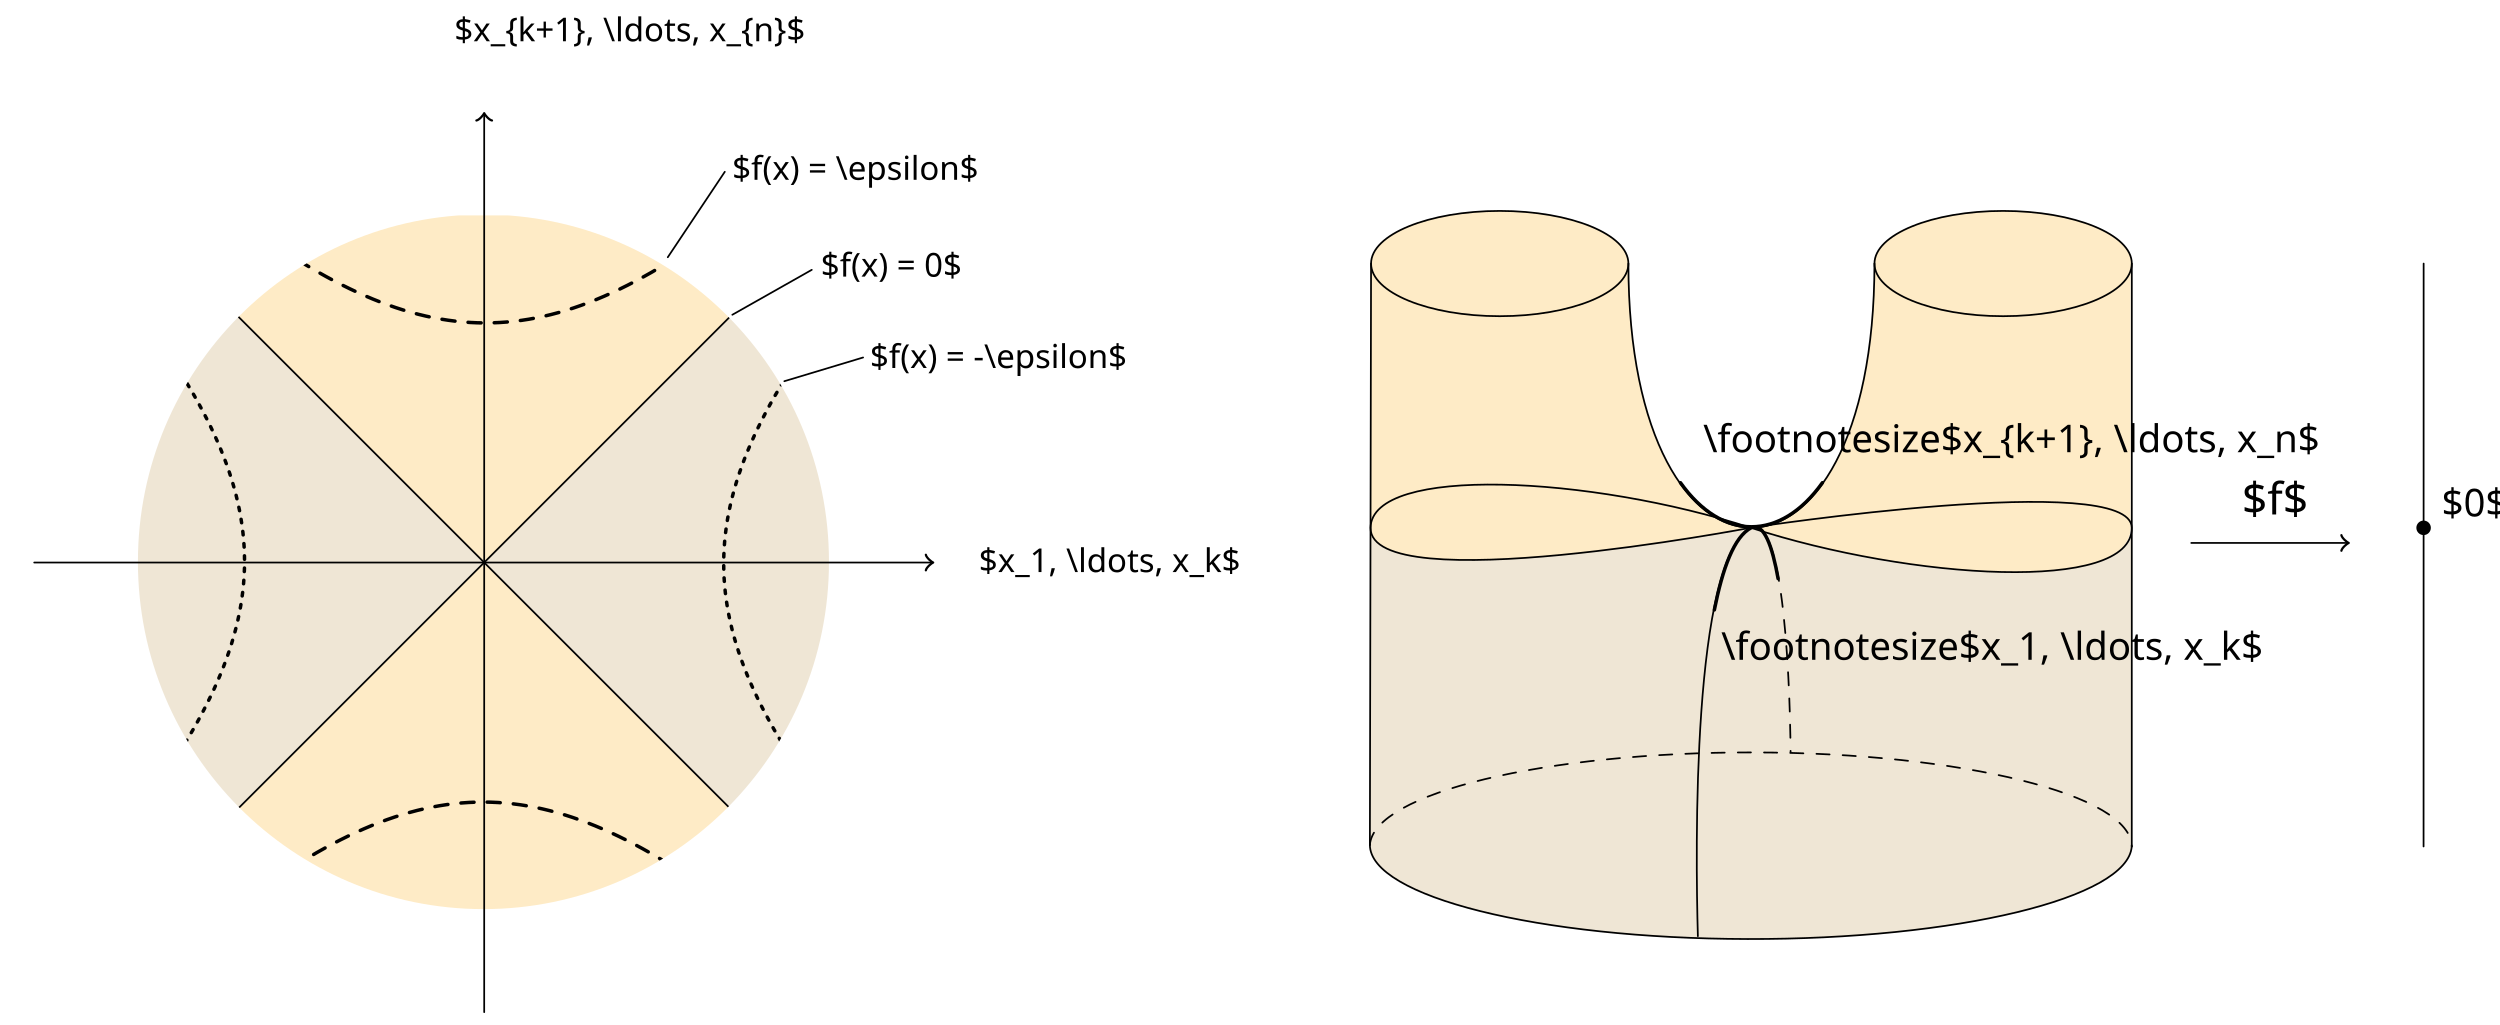
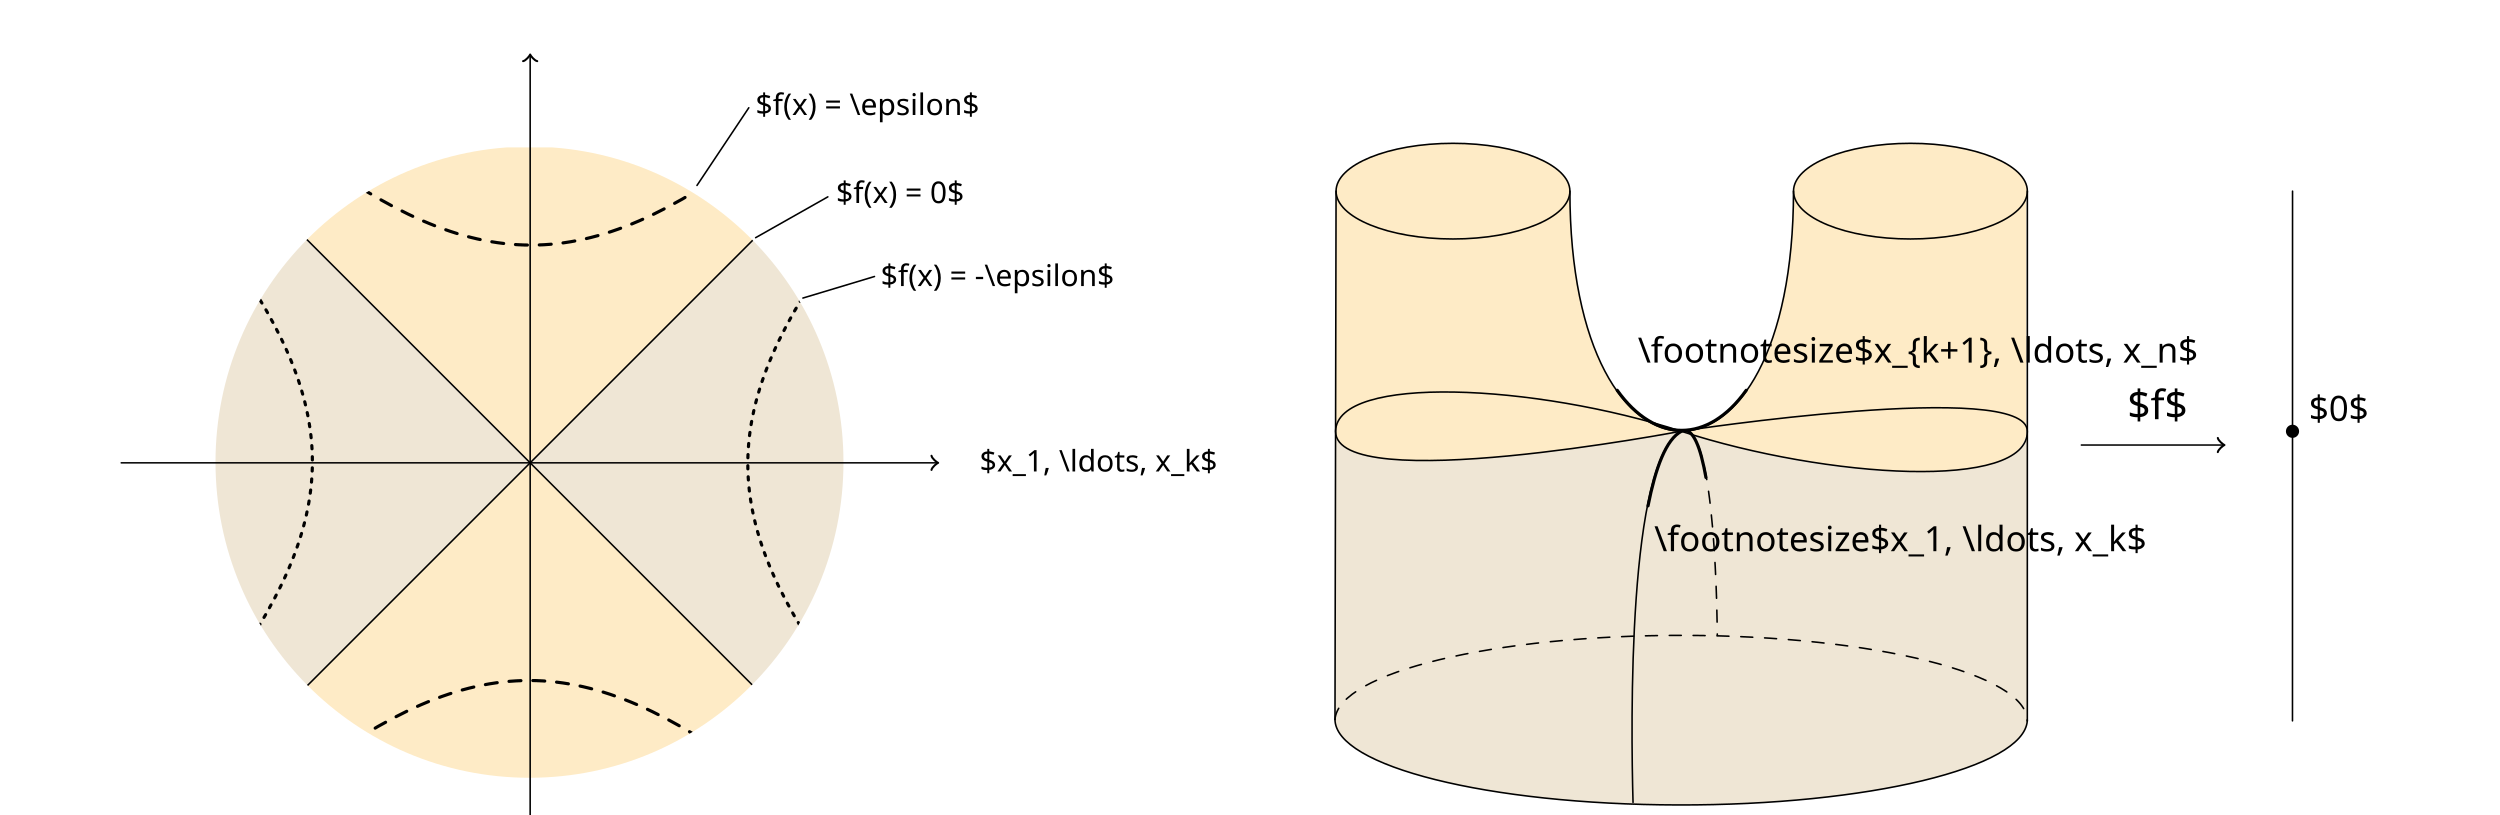
- <svg xmlns="http://www.w3.org/2000/svg" width="200.846mm" height="82.313mm" viewBox="0 0 200.846 82.313" version="1.1" id="svg8">
+ <svg xmlns="http://www.w3.org/2000/svg" width="221.025mm" height="72.054mm" viewBox="0 0 221.025 72.054" version="1.1" id="svg8">
  <defs id="defs2">
    <marker markerWidth="0.911" markerHeight="1.69" style="overflow:visible;stroke:#000000" refX="0" refY="0" orient="auto-start-reverse" id="marker-arrow-0.5308">
      <g id="g820" transform="scale(2.153529)">
        <path id="path818" style="fill:none;stroke:#000000;stroke-width:0.6;stroke-linecap:round;stroke-linejoin:round;stroke-miterlimit:10;stroke-dasharray:none;stroke-opacity:1" d="M -1.554,2.072 C -1.425,1.295 0,0.13 0.389,0 0,-0.13 -1.425,-1.295 -1.554,-2.072" />
      </g>
    </marker>
    <marker markerWidth="0.911" markerHeight="1.69" style="overflow:visible;stroke:#000000" refX="0" refY="0" orient="auto-start-reverse" id="marker-arrow-0.5308-6">
      <g id="g890" transform="scale(2.153529)">
        <path id="path888" style="fill:none;stroke:#000000;stroke-width:0.6;stroke-linecap:round;stroke-linejoin:round;stroke-miterlimit:10;stroke-dasharray:none;stroke-opacity:1" d="M -1.554,2.072 C -1.425,1.295 0,0.13 0.389,0 0,-0.13 -1.425,-1.295 -1.554,-2.072" />
      </g>
    </marker>
    <marker markerWidth="0.911" markerHeight="1.69" style="overflow:visible;stroke:#000000" refX="0" refY="0" orient="auto-start-reverse" id="marker-arrow-0.5308-62">
      <g id="g1322" transform="scale(2.153529)">
        <path id="path1320" style="fill:none;stroke:#000000;stroke-width:0.6;stroke-linecap:round;stroke-linejoin:round;stroke-miterlimit:10;stroke-dasharray:none;stroke-opacity:1" d="M -1.554,2.072 C -1.425,1.295 0,0.13 0.389,0 0,-0.13 -1.425,-1.295 -1.554,-2.072" />
      </g>
    </marker>
-     <marker markerWidth="0.911" markerHeight="1.690" style="overflow: visible; stroke: black" refX="0" refY="0" orient="auto-start-reverse" id="marker-arrow-0.5308-628">
+     <marker markerWidth="0.911" markerHeight="1.69" style="overflow:visible;stroke:#000000" refX="0" refY="0" orient="auto-start-reverse" id="marker-arrow-0.5308-628">
      <g id="g1326" transform="scale(2.153529)">
-         <path id="path1324" style="fill:none;stroke:black;stroke-width:0.6;stroke-linecap:round;stroke-linejoin:round;stroke-miterlimit:10;stroke-dasharray:none;stroke-opacity:1" d="M -1.554,2.072 C -1.425,1.295 0,0.13 0.389,0 0,-0.13 -1.425,-1.295 -1.554,-2.072" />
+         <path id="path1324" style="fill:none;stroke:#000000;stroke-width:0.6;stroke-linecap:round;stroke-linejoin:round;stroke-miterlimit:10;stroke-dasharray:none;stroke-opacity:1" d="M -1.554,2.072 C -1.425,1.295 0,0.13 0.389,0 0,-0.13 -1.425,-1.295 -1.554,-2.072" />
      </g>
    </marker>
    <clipPath clipPathUnits="userSpaceOnUse" id="clipPath1018">
      <ellipse style="color:#000000;overflow:visible;opacity:1;vector-effect:none;fill:none;fill-opacity:1;stroke:#000000;stroke-width:0.14;stroke-linecap:butt;stroke-linejoin:miter;stroke-miterlimit:4;stroke-dasharray:none;stroke-dashoffset:0;stroke-opacity:1;marker-start:none;marker-end:none" id="ellipse1020" cx="51.493" cy="239.267" rx="27.759" ry="27.901" />
    </clipPath>
  </defs>
-   <g id="layer1" transform="translate(-12.65357,-194.1312)">
-     <g id="g951" clip-path="url(#clipPath1018)">
+   <g id="layer1" transform="translate(-4.681166,-205.5893)">
+     <g id="g951" clip-path="url(#clipPath1018)" transform="translate(0,7.184169)">
      <g transform="translate(-62.26279,-0.0019713)" id="g967">
        <g id="g953" style="fill:#efe6d5;fill-opacity:1">
          <path id="path886" d="m 141.702,211.437 -27.888,27.888 27.888,27.888 z" style="color:#000000;overflow:visible;opacity:1;vector-effect:none;fill:#efe6d5;fill-opacity:1;stroke:none;stroke-width:0.14;stroke-linecap:round;stroke-linejoin:miter;stroke-miterlimit:4;stroke-dasharray:none;stroke-dashoffset:0;stroke-opacity:1;marker-start:none;marker-end:none" />
          <path style="color:#000000;overflow:visible;opacity:1;vector-effect:none;fill:#efe6d5;fill-opacity:1;stroke:none;stroke-width:0.14;stroke-linecap:round;stroke-linejoin:miter;stroke-miterlimit:4;stroke-dasharray:none;stroke-dashoffset:0;stroke-opacity:1;marker-start:none;marker-end:none" d="M 85.926,267.213 113.814,239.325 85.926,211.437 Z" id="path945" />
        </g>
        <g id="g957" style="fill:#feebc6;fill-opacity:1" transform="translate(-5.961446,-1.586779)">
          <path style="color:#000000;overflow:visible;opacity:1;vector-effect:none;fill:#feebc6;fill-opacity:1;stroke:none;stroke-width:0.14;stroke-linecap:round;stroke-linejoin:miter;stroke-miterlimit:4;stroke-dasharray:none;stroke-dashoffset:0;stroke-opacity:1;marker-start:none;marker-end:none" d="M 147.665,268.802 119.777,240.914 91.889,268.802 Z" id="path947" />
          <path id="path949" d="m 91.889,213.026 27.888,27.888 27.888,-27.888 z" style="color:#000000;overflow:visible;opacity:1;vector-effect:none;fill:#feebc6;fill-opacity:1;stroke:none;stroke-width:0.14;stroke-linecap:round;stroke-linejoin:miter;stroke-miterlimit:4;stroke-dasharray:none;stroke-dashoffset:0;stroke-opacity:1;marker-start:none;marker-end:none" />
        </g>
        <path style="color:#000000;overflow:visible;opacity:1;vector-effect:none;fill:none;fill-opacity:1;stroke:#000000;stroke-width:0.14;stroke-linecap:round;stroke-linejoin:miter;stroke-miterlimit:4;stroke-dasharray:none;stroke-dashoffset:0;stroke-opacity:1;marker-start:none;marker-end:none" d="m 85.926,267.213 55.776,-55.776" id="path872" />
        <path id="path884" d="m 85.926,211.437 55.776,55.776" style="color:#000000;overflow:visible;opacity:1;vector-effect:none;fill:none;fill-opacity:1;stroke:#000000;stroke-width:0.14;stroke-linecap:round;stroke-linejoin:miter;stroke-miterlimit:4;stroke-dasharray:none;stroke-dashoffset:0;stroke-opacity:1;marker-start:none;marker-end:none" />
      </g>
-       <g style="fill:none;fill-opacity:1;marker-end:none;marker-start:none;stroke:black;stroke-dasharray:1.053, 1.053;stroke-opacity:1;stroke-width:0.281" transform="translate(-34.59044)" id="g1189">
-         <g style="fill:none;fill-opacity:1;stroke:black;stroke-width:0.409;stroke-dasharray:1.535, 1.535;stroke-opacity:1;marker-start:none;marker-end:none" transform="matrix(-0.4850672,0.4850672,-0.4850672,-0.4850672,292.7515,288.2308)" id="g1145">
-           <path id="path1143" d="m 170.485,213.814 c 4.014,27.696 14.005,37.84 41.725,41.745" style="color:#000000;overflow:visible;opacity:1;vector-effect:none;fill:none;fill-opacity:1;stroke:black;stroke-width:0.409;stroke-linecap:round;stroke-linejoin:miter;stroke-miterlimit:4;stroke-dasharray:1.535, 1.535;stroke-dashoffset:0;stroke-opacity:1;marker-start:none;marker-end:none" />
+       <g style="fill:none;fill-opacity:1;stroke:#000000;stroke-width:0.281;stroke-dasharray:1.053, 1.053;stroke-opacity:1;marker-start:none;marker-end:none" transform="translate(-34.59044)" id="g1189">
+         <g style="fill:none;fill-opacity:1;stroke:#000000;stroke-width:0.409;stroke-dasharray:1.535, 1.535;stroke-opacity:1;marker-start:none;marker-end:none" transform="matrix(-0.4850672,0.4850672,-0.4850672,-0.4850672,292.7515,288.2308)" id="g1145">
+           <path id="path1143" d="m 170.485,213.814 c 4.014,27.696 14.005,37.84 41.725,41.745" style="color:#000000;overflow:visible;opacity:1;vector-effect:none;fill:none;fill-opacity:1;stroke:#000000;stroke-width:0.409;stroke-linecap:round;stroke-linejoin:miter;stroke-miterlimit:4;stroke-dasharray:1.535, 1.535;stroke-dashoffset:0;stroke-opacity:1;marker-start:none;marker-end:none" />
        </g>
-         <g style="fill:none;fill-opacity:1;stroke:black;stroke-width:0.409;stroke-dasharray:1.535, 1.535;stroke-opacity:1;marker-start:none;marker-end:none" transform="matrix(0.4850672,-0.4850672,0.4850672,0.4850672,-120.4754,190.4124)" id="g1157">
-           <path id="path1155" d="m 170.485,213.814 c 4.014,27.696 14.005,37.84 41.725,41.745" style="color:#000000;overflow:visible;opacity:1;vector-effect:none;fill:none;fill-opacity:1;stroke:black;stroke-width:0.409;stroke-linecap:round;stroke-linejoin:miter;stroke-miterlimit:4;stroke-dasharray:1.535, 1.535;stroke-dashoffset:0;stroke-opacity:1;marker-start:none;marker-end:none" />
+         <g style="fill:none;fill-opacity:1;stroke:#000000;stroke-width:0.409;stroke-dasharray:1.535, 1.535;stroke-opacity:1;marker-start:none;marker-end:none" transform="matrix(0.4850672,-0.4850672,0.4850672,0.4850672,-120.4754,190.4124)" id="g1157">
+           <path id="path1155" d="m 170.485,213.814 c 4.014,27.696 14.005,37.84 41.725,41.745" style="color:#000000;overflow:visible;opacity:1;vector-effect:none;fill:none;fill-opacity:1;stroke:#000000;stroke-width:0.409;stroke-linecap:round;stroke-linejoin:miter;stroke-miterlimit:4;stroke-dasharray:1.535, 1.535;stroke-dashoffset:0;stroke-opacity:1;marker-start:none;marker-end:none" />
        </g>
      </g>
-       <g transform="translate(-34.59044)" style="fill:none;fill-opacity:1;stroke:black;stroke-width:0.281;stroke-dasharray:0.281,0.702;stroke-opacity:1;marker-start:none;marker-end:none" id="g1195">
-         <g id="g1139" transform="matrix(0.4850672,0.4850672,-0.4850672,0.4850672,135.0472,32.70819)" style="fill:none;fill-opacity:1;stroke:black;stroke-width:0.409;stroke-dasharray:0.409,1.024;stroke-opacity:1;marker-start:none;marker-end:none">
-           <path style="color:#000000;overflow:visible;opacity:1;vector-effect:none;fill:none;fill-opacity:1;stroke:black;stroke-width:0.409;stroke-linecap:round;stroke-linejoin:miter;stroke-miterlimit:4;stroke-dasharray:0.409,1.024;stroke-dashoffset:0;stroke-opacity:1;marker-start:none;marker-end:none" d="m 170.485,213.814 c 4.014,27.696 14.005,37.84 41.725,41.745" id="path1137" />
+       <g transform="translate(-34.59044)" style="fill:none;fill-opacity:1;stroke:#000000;stroke-width:0.281;stroke-dasharray:0.281, 0.702;stroke-opacity:1;marker-start:none;marker-end:none" id="g1195">
+         <g id="g1139" transform="matrix(0.4850672,0.4850672,-0.4850672,0.4850672,135.0472,32.70819)" style="fill:none;fill-opacity:1;stroke:#000000;stroke-width:0.409;stroke-dasharray:0.409, 1.024;stroke-opacity:1;marker-start:none;marker-end:none">
+           <path style="color:#000000;overflow:visible;opacity:1;vector-effect:none;fill:none;fill-opacity:1;stroke:#000000;stroke-width:0.409;stroke-linecap:round;stroke-linejoin:miter;stroke-miterlimit:4;stroke-dasharray:0.409, 1.024;stroke-dashoffset:0;stroke-opacity:1;marker-start:none;marker-end:none" d="m 170.485,213.814 c 4.014,27.696 14.005,37.84 41.725,41.745" id="path1137" />
        </g>
-         <g id="g1151" transform="matrix(-0.4850672,-0.4850672,0.4850672,-0.4850672,37.22885,445.9351)" style="fill:none;fill-opacity:1;stroke:black;stroke-width:0.409;stroke-dasharray:0.409,1.024;stroke-opacity:1;marker-start:none;marker-end:none">
-           <path style="color:#000000;overflow:visible;opacity:1;vector-effect:none;fill:none;fill-opacity:1;stroke:black;stroke-width:0.409;stroke-linecap:round;stroke-linejoin:miter;stroke-miterlimit:4;stroke-dasharray:0.409,1.024;stroke-dashoffset:0;stroke-opacity:1;marker-start:none;marker-end:none" d="m 170.485,213.814 c 4.014,27.696 14.005,37.84 41.725,41.745" id="path1149" />
+         <g id="g1151" transform="matrix(-0.4850672,-0.4850672,0.4850672,-0.4850672,37.22885,445.9351)" style="fill:none;fill-opacity:1;stroke:#000000;stroke-width:0.409;stroke-dasharray:0.409, 1.024;stroke-opacity:1;marker-start:none;marker-end:none">
+           <path style="color:#000000;overflow:visible;opacity:1;vector-effect:none;fill:none;fill-opacity:1;stroke:#000000;stroke-width:0.409;stroke-linecap:round;stroke-linejoin:miter;stroke-miterlimit:4;stroke-dasharray:0.409, 1.024;stroke-dashoffset:0;stroke-opacity:1;marker-start:none;marker-end:none" d="m 170.485,213.814 c 4.014,27.696 14.005,37.84 41.725,41.745" id="path1149" />
        </g>
      </g>
    </g>
-     <path style="color:#000000;overflow:visible;opacity:1;vector-effect:none;fill:#efe6d5;fill-opacity:1;stroke:none;stroke-width:0.14;stroke-linecap:round;stroke-linejoin:miter;stroke-miterlimit:4;stroke-dasharray:none;stroke-dashoffset:0;stroke-opacity:1;marker-start:none;marker-end:none" d="m 183.87,237.005 c 0,3.465 -13.993,4.922 -30.577,-0.464 l -2.3e-4,-2e-5 h -0.23 c -1.099,0.208 -28.486,5.337 -30.303,0.513 l -0.051,24.932 c 5.9e-4,4.156 13.541,7.535 30.339,7.572 16.798,0.036 30.575,-3.284 30.869,-7.453 z" id="path1209" />
-     <path style="color:#000000;overflow:visible;opacity:1;vector-effect:none;fill:none;fill-opacity:1;stroke:#000000;stroke-width:0.14;stroke-linecap:round;stroke-linejoin:miter;stroke-miterlimit:4;stroke-dasharray:none;stroke-dashoffset:0;stroke-opacity:1;marker-start:none;marker-end:url(#marker-arrow-0.5308)" d="m 51.553,275.444 v -72.102" id="path816" />
-     <path id="path842" d="M 15.403,239.325 H 87.504" style="color:#000000;overflow:visible;opacity:1;vector-effect:none;fill:none;fill-opacity:1;stroke:#000000;stroke-width:0.14;stroke-linecap:round;stroke-linejoin:miter;stroke-miterlimit:4;stroke-dasharray:none;stroke-dashoffset:0;stroke-opacity:1;marker-start:none;marker-end:url(#marker-arrow-0.5308)" />
+     <path style="color:#000000;overflow:visible;opacity:1;vector-effect:none;fill:#efe6d5;fill-opacity:1;stroke:none;stroke-width:0.14;stroke-linecap:round;stroke-linejoin:miter;stroke-miterlimit:4;stroke-dasharray:none;stroke-dashoffset:0;stroke-opacity:1;marker-start:none;marker-end:none" d="m 183.87,244.19 c 0,3.465 -13.993,4.922 -30.577,-0.464 l -2.3e-4,-2e-5 h -0.23 c -1.099,0.208 -28.486,5.337 -30.303,0.513 l -0.051,24.932 c 5.9e-4,4.156 13.541,7.535 30.339,7.572 16.798,0.036 30.575,-3.284 30.869,-7.453 z" id="path1209" />
+     <path style="color:#000000;overflow:visible;opacity:1;vector-effect:none;fill:none;fill-opacity:1;stroke:#000000;stroke-width:0.14;stroke-linecap:round;stroke-linejoin:miter;stroke-miterlimit:4;stroke-dasharray:none;stroke-dashoffset:0;stroke-opacity:1;marker-start:none;marker-end:url(#marker-arrow-0.5308)" d="M 51.553,278.301 V 210.527" id="path816" />
+     <path id="path842" d="M 15.403,246.509 H 87.504" style="color:#000000;overflow:visible;opacity:1;vector-effect:none;fill:none;fill-opacity:1;stroke:#000000;stroke-width:0.14;stroke-linecap:round;stroke-linejoin:miter;stroke-miterlimit:4;stroke-dasharray:none;stroke-dashoffset:0;stroke-opacity:1;marker-start:none;marker-end:url(#marker-arrow-0.5308)" />
    <path id="path997" title="1/x" d="" style="color:#000000;overflow:visible;opacity:1;vector-effect:none;fill:#4caf50;fill-opacity:0.12;stroke:none;stroke-width:0.14;stroke-linecap:round;stroke-linejoin:miter;stroke-miterlimit:4;stroke-dasharray:none;stroke-dashoffset:0;stroke-opacity:1;marker-start:none;marker-end:none" />
    <path id="path1030" title="1/x" d="" style="color:#000000;overflow:visible;opacity:1;vector-effect:none;fill:#4caf50;fill-opacity:0.12;stroke:none;stroke-width:0.14;stroke-linecap:round;stroke-linejoin:miter;stroke-miterlimit:4;stroke-dasharray:none;stroke-dashoffset:0;stroke-opacity:1;marker-start:none;marker-end:none" />
    <path id="path1064" title="1/x" d="" style="color:#000000;overflow:visible;opacity:1;vector-effect:none;fill:#4caf50;fill-opacity:0.12;stroke:none;stroke-width:0.14;stroke-linecap:round;stroke-linejoin:miter;stroke-miterlimit:4;stroke-dasharray:none;stroke-dashoffset:0;stroke-opacity:1;marker-start:none;marker-end:none" />
    <path id="path1102" title="1/x" d="" style="color:#000000;overflow:visible;opacity:1;vector-effect:none;fill:#4caf50;fill-opacity:0.12;stroke:none;stroke-width:0.14;stroke-linecap:round;stroke-linejoin:miter;stroke-miterlimit:4;stroke-dasharray:none;stroke-dashoffset:0;stroke-opacity:1;marker-start:none;marker-end:none" />
-     <text id="text846" xml:space="preserve" style="font-size:2.646px;font-family:'Iosevka Term';-inkscape-font-specification:'Iosevka Term, Normal';fill:#000000;fill-opacity:1;stroke:none;stroke-width:0.265" y="240.091" x="91.295">
-       <tspan id="tspan844" x="91.295" y="240.091" style="stroke-width:0.265">$x_1, \ldots, x_k$</tspan>
+     <text id="text846" xml:space="preserve" style="font-size:2.646px;font-family:'Iosevka Term';-inkscape-font-specification:'Iosevka Term, Normal';fill:#000000;fill-opacity:1;stroke:none;stroke-width:0.265" y="247.275" x="91.295">
+       <tspan id="tspan844" x="91.295" y="247.275" style="stroke-width:0.265">$x_1, \ldots, x_k$</tspan>
    </text>
-     <text id="text860" xml:space="preserve" style="font-size:2.646px;font-family:'Iosevka Term';-inkscape-font-specification:'Iosevka Term, Normal';fill:#000000;fill-opacity:1;stroke:none;stroke-width:0.265" y="197.447" x="49.159">
-       <tspan id="tspan858" x="49.159" y="197.447" style="stroke-width:0.265">$x_{k+1}, \ldots, x_{n}$</tspan>
+     <text id="text860" xml:space="preserve" style="font-size:2.646px;font-family:'Iosevka Term';-inkscape-font-specification:'Iosevka Term, Normal';fill:#000000;fill-opacity:1;stroke:none;stroke-width:0.265" y="204.631" x="49.159">
+       <tspan id="tspan858" x="49.159" y="204.631" style="stroke-width:0.265">$x_{k+1}, \ldots, x_{n}$</tspan>
    </text>
-     <text id="text1207" xml:space="preserve" style="font-size:2.646px;font-family:'Iosevka Term';-inkscape-font-specification:'Iosevka Term, Normal';fill:#000000;fill-opacity:1;stroke:none;stroke-width:0.265" y="216.356" x="78.601">
-       <tspan id="tspan1205" x="78.601" y="216.356" style="stroke-width:0.265">$f(x) = 0$</tspan>
+     <text id="text1207" xml:space="preserve" style="font-size:2.646px;font-family:'Iosevka Term';-inkscape-font-specification:'Iosevka Term, Normal';fill:#000000;fill-opacity:1;stroke:none;stroke-width:0.265" y="223.54" x="78.601">
+       <tspan id="tspan1205" x="78.601" y="223.54" style="stroke-width:0.265">$f(x) = 0$</tspan>
    </text>
-     <text x="82.551" y="223.695" style="font-size:2.646px;font-family:'Iosevka Term';-inkscape-font-specification:'Iosevka Term, Normal';fill:#000000;fill-opacity:1;stroke:none;stroke-width:0.265" xml:space="preserve" id="text1221">
-       <tspan style="stroke-width:0.265" y="223.695" x="82.551" id="tspan1219">$f(x) = -\epsilon$</tspan>
+     <text x="82.551" y="230.879" style="font-size:2.646px;font-family:'Iosevka Term';-inkscape-font-specification:'Iosevka Term, Normal';fill:#000000;fill-opacity:1;stroke:none;stroke-width:0.265" xml:space="preserve" id="text1221">
+       <tspan style="stroke-width:0.265" y="230.879" x="82.551" id="tspan1219">$f(x) = -\epsilon$</tspan>
    </text>
-     <text id="text1225" xml:space="preserve" style="font-size:2.646px;font-family:'Iosevka Term';-inkscape-font-specification:'Iosevka Term, Normal';fill:#000000;fill-opacity:1;stroke:none;stroke-width:0.265" y="208.575" x="71.48">
-       <tspan id="tspan1223" x="71.48" y="208.575" style="stroke-width:0.265">$f(x) = \epsilon$</tspan>
+     <text id="text1225" xml:space="preserve" style="font-size:2.646px;font-family:'Iosevka Term';-inkscape-font-specification:'Iosevka Term, Normal';fill:#000000;fill-opacity:1;stroke:none;stroke-width:0.265" y="215.759" x="71.48">
+       <tspan id="tspan1223" x="71.48" y="215.759" style="stroke-width:0.265">$f(x) = \epsilon$</tspan>
    </text>
-     <path style="color:#000000;overflow:visible;opacity:1;vector-effect:none;fill:none;fill-opacity:1;stroke:#000000;stroke-width:0.14;stroke-linecap:round;stroke-linejoin:miter;stroke-miterlimit:4;stroke-dasharray:none;stroke-dashoffset:0;stroke-opacity:1;marker-start:none;marker-end:none" d="m 207.365,215.306 -0.006,46.828" id="path1308" />
-     <path style="color:#000000;overflow:visible;opacity:1;vector-effect:none;fill:none;fill-opacity:1;stroke:#000000;stroke-width:0.14;stroke-linecap:round;stroke-linejoin:miter;stroke-miterlimit:4;stroke-dasharray:none;stroke-dashoffset:0;stroke-opacity:1;marker-start:none;marker-end:url(#marker-arrow-0.5308)" d="m 188.697,237.751 h 12.53" id="path1318" />
-     <rect style="color:#000000;overflow:visible;opacity:1;vector-effect:none;fill:none;fill-opacity:1;stroke:#000000;stroke-width:0.531;stroke-linecap:round;stroke-linejoin:miter;stroke-miterlimit:4;stroke-dasharray:none;stroke-dashoffset:0;stroke-opacity:1;marker-start:none;marker-end:none" id="rect905" width="0" height="0" x="0" y="0" transform="matrix(0.2645833,0,0,0.2645833,0,177)" />
-     <circle id="path1048" style="fill:#000000;stroke:none;stroke-width:1" cx="207.362" cy="236.536" r="0.582" />
-     <text id="text1052" xml:space="preserve" style="font-size:3.077px;font-family:'Iosevka Term';-inkscape-font-specification:'Iosevka Term, Normal';fill:#000000;fill-opacity:1;stroke:none;stroke-width:0.265" x="208.809" y="235.614">
-       <tspan id="tspan1050" x="208.809" y="235.614" style="stroke-width:0.265">$0$</tspan>
+     <path style="color:#000000;overflow:visible;opacity:1;vector-effect:none;fill:none;fill-opacity:1;stroke:#000000;stroke-width:0.14;stroke-linecap:round;stroke-linejoin:miter;stroke-miterlimit:4;stroke-dasharray:none;stroke-dashoffset:0;stroke-opacity:1;marker-start:none;marker-end:none" d="m 207.365,222.49 -0.006,46.828" id="path1308" />
+     <path style="color:#000000;overflow:visible;opacity:1;vector-effect:none;fill:none;fill-opacity:1;stroke:#000000;stroke-width:0.14;stroke-linecap:round;stroke-linejoin:miter;stroke-miterlimit:4;stroke-dasharray:none;stroke-dashoffset:0;stroke-opacity:1;marker-start:none;marker-end:url(#marker-arrow-0.5308)" d="m 188.697,244.935 h 12.53" id="path1318" />
+     <rect style="color:#000000;overflow:visible;opacity:1;vector-effect:none;fill:none;fill-opacity:1;stroke:#000000;stroke-width:0.14;stroke-linecap:round;stroke-linejoin:miter;stroke-miterlimit:4;stroke-dasharray:none;stroke-dashoffset:0;stroke-opacity:1;marker-start:none;marker-end:none" id="rect905" width="0" height="0" x="0" y="184.184" />
+     <circle id="path1048" style="fill:#000000;stroke:none;stroke-width:1" cx="207.362" cy="243.72" r="0.582" />
+     <text id="text1052" xml:space="preserve" style="font-size:3.077px;font-family:'Iosevka Term';-inkscape-font-specification:'Iosevka Term, Normal';fill:#000000;fill-opacity:1;stroke:none;stroke-width:0.265" x="208.809" y="242.798">
+       <tspan id="tspan1050" x="208.809" y="242.798" style="stroke-width:0.265">$0$</tspan>
    </text>
-     <g id="g1205" transform="matrix(1.163024,0,0,1.163024,-31.66459,-34.34769)" style="stroke-width:0.86">
+     <g id="g1205" transform="matrix(1.163024,0,0,1.163024,-31.66459,-27.16352)" style="stroke-width:0.86">
      <path id="path1086" d="m 132.815,214.658 -0.038,18.712 c 1.559,4.15 25.111,-0.261 26.056,-0.44 h 0.198 c 11.054,3.578 26.249,4.514 26.249,0 h 5.2e-4 v -0.017 -17.783 a 8.888,3.636 0 0 1 -8.804,3.165 8.888,3.636 0 0 1 -8.888,-3.636 c 0,24.32 -16.997,24.32 -16.997,0 a 8.888,3.636 0 0 1 -8.888,3.636 8.888,3.636 0 0 1 -8.888,-3.636 z" style="color:#000000;overflow:visible;opacity:1;vector-effect:none;fill:#feebc6;fill-opacity:1;stroke:none;stroke-width:0.121;stroke-linecap:round;stroke-linejoin:miter;stroke-miterlimit:4;stroke-dasharray:none;stroke-dashoffset:0;stroke-opacity:1;marker-start:none;marker-end:none" />
      <ellipse style="color:#000000;overflow:visible;opacity:1;vector-effect:none;fill:#feebc6;fill-opacity:1;stroke:none;stroke-width:0.121;stroke-linecap:round;stroke-linejoin:miter;stroke-miterlimit:4;stroke-dasharray:none;stroke-dashoffset:0;stroke-opacity:1;marker-start:none;marker-end:none" id="ellipse1165" cx="141.703" cy="214.658" rx="8.888" ry="3.636" />
      <ellipse ry="3.636" rx="8.888" cy="214.658" cx="176.477" id="ellipse1181" style="color:#000000;overflow:visible;opacity:1;vector-effect:none;fill:#feebc6;fill-opacity:1;stroke:none;stroke-width:0.121;stroke-linecap:round;stroke-linejoin:miter;stroke-miterlimit:4;stroke-dasharray:none;stroke-dashoffset:0;stroke-opacity:1;marker-start:none;marker-end:none" />
      <ellipse ry="3.636" rx="8.888" cy="214.658" cx="141.703" id="path1238" style="color:#000000;overflow:visible;opacity:1;vector-effect:none;fill:none;fill-opacity:1;stroke:#000000;stroke-width:0.121;stroke-linecap:round;stroke-linejoin:miter;stroke-miterlimit:4;stroke-dasharray:none;stroke-dashoffset:0;stroke-opacity:1;marker-start:none;marker-end:none" />
      <path d="m 185.361,254.921 a 26.316,6.511 0 0 1 -26.542,6.397 26.316,6.511 0 0 1 -26.086,-6.51" id="ellipse1250" style="color:#000000;overflow:visible;opacity:1;vector-effect:none;fill:none;fill-opacity:1;stroke:#000000;stroke-width:0.121;stroke-linecap:round;stroke-linejoin:miter;stroke-miterlimit:4;stroke-dasharray:none;stroke-dashoffset:0;stroke-opacity:1;marker-start:none;marker-end:none" />
      <path id="path1256" d="m 185.365,214.658 -0.003,40.238" style="color:#000000;overflow:visible;opacity:1;vector-effect:none;fill:none;fill-opacity:1;stroke:#000000;stroke-width:0.121;stroke-linecap:round;stroke-linejoin:miter;stroke-miterlimit:4;stroke-dasharray:none;stroke-dashoffset:0;stroke-opacity:1;marker-start:none;marker-end:none" />
      <path id="path1258" d="m 132.815,214.658 -0.082,40.149" style="color:#000000;overflow:visible;opacity:1;vector-effect:none;fill:none;fill-opacity:1;stroke:#000000;stroke-width:0.121;stroke-linecap:round;stroke-linejoin:miter;stroke-miterlimit:4;stroke-dasharray:none;stroke-dashoffset:0;stroke-opacity:1;marker-start:none;marker-end:none" />
      <ellipse style="color:#000000;overflow:visible;opacity:1;vector-effect:none;fill:none;fill-opacity:1;stroke:#000000;stroke-width:0.121;stroke-linecap:round;stroke-linejoin:miter;stroke-miterlimit:4;stroke-dasharray:none;stroke-dashoffset:0;stroke-opacity:1;marker-start:none;marker-end:none" id="ellipse1260" cx="176.477" cy="214.658" rx="8.888" ry="3.636" />
      <path id="path1262" d="m 150.591,214.658 c 0,24.32 16.997,24.32 16.997,0" style="color:#000000;overflow:visible;opacity:1;vector-effect:none;fill:none;fill-opacity:1;stroke:#000000;stroke-width:0.121;stroke-linecap:round;stroke-linejoin:miter;stroke-miterlimit:4;stroke-dasharray:none;stroke-dashoffset:0;stroke-opacity:1;marker-start:none;marker-end:none" />
      <path id="path1270" d="m 159.09,232.898 c -4.13,2.111 -3.865,22.357 -3.7,28.222" style="color:#000000;overflow:visible;opacity:1;vector-effect:none;fill:none;fill-opacity:1;stroke:#000000;stroke-width:0.121;stroke-linecap:round;stroke-linejoin:miter;stroke-miterlimit:4;stroke-dasharray:none;stroke-dashoffset:0;stroke-opacity:1;marker-start:none;marker-end:none" />
      <path id="path1272" d="m 159.09,232.898 c 2.657,-1.045 2.705,15.505 2.705,15.505" style="color:#000000;overflow:visible;opacity:1;vector-effect:none;fill:none;fill-opacity:1;stroke:#000000;stroke-width:0.121;stroke-linecap:round;stroke-linejoin:miter;stroke-miterlimit:4;stroke-dasharray:0.906, 0.906;stroke-dashoffset:0;stroke-opacity:1;marker-start:none;marker-end:none" />
      <path transform="scale(-1)" style="color:#000000;overflow:visible;opacity:1;vector-effect:none;fill:none;fill-opacity:1;stroke:#000000;stroke-width:0.121;stroke-linecap:round;stroke-linejoin:miter;stroke-miterlimit:4;stroke-dasharray:0.906, 0.906;stroke-dashoffset:0;stroke-opacity:1;marker-start:none;marker-end:none" id="path1274" d="m -132.733,-254.824 a 26.316,6.511 0 0 1 -26.542,6.397 26.316,6.511 0 0 1 -26.086,-6.51" />
      <path id="path910" d="m 154.189,229.798 c 2.892,4.059 6.91,4.059 9.803,0" style="color:#000000;overflow:visible;opacity:1;vector-effect:none;fill:none;fill-opacity:1;stroke:#000000;stroke-width:0.242;stroke-linecap:round;stroke-linejoin:miter;stroke-miterlimit:4;stroke-dasharray:none;stroke-dashoffset:0;stroke-opacity:1;marker-start:none;marker-end:none" />
      <path d="m 160.932,236.42 c -0.4,-2.239 -0.971,-3.864 -1.843,-3.521 m 0,0 c -1.195,0.611 -1.992,2.822 -2.56,5.682" style="color:#000000;overflow:visible;opacity:1;vector-effect:none;fill:none;fill-opacity:1;stroke:#000000;stroke-width:0.242;stroke-linecap:round;stroke-linejoin:miter;stroke-miterlimit:4;stroke-dasharray:none;stroke-dashoffset:0;stroke-opacity:1;marker-start:none;marker-end:none" id="path938" />
      <path id="path1066" d="m 132.777,232.913 c 0.102,-4.353 15.212,-3.597 26.284,0 11.072,3.597 26.34,4.541 26.302,0 0,-4.023 -26.273,-0.015 -26.273,-0.015 0,0 -26.313,5.026 -26.313,0.015 z" style="color:#000000;overflow:visible;opacity:1;vector-effect:none;fill:none;fill-opacity:1;stroke:#000000;stroke-width:0.121;stroke-linecap:round;stroke-linejoin:miter;stroke-miterlimit:4;stroke-dasharray:none;stroke-dashoffset:0;stroke-opacity:1;marker-start:none;marker-end:none" />
    </g>
-     <text id="text1364" xml:space="preserve" style="font-size:3.585px;font-family:'Iosevka Term';-inkscape-font-specification:'Iosevka Term, Normal';fill:#000000;fill-opacity:1;stroke:none;stroke-width:0.265" y="235.465" x="192.762">
-       <tspan id="tspan1362" x="192.762" y="235.465" style="stroke-width:0.265">$f$</tspan>
+     <text id="text1364" xml:space="preserve" style="font-size:3.585px;font-family:'Iosevka Term';-inkscape-font-specification:'Iosevka Term, Normal';fill:#000000;fill-opacity:1;stroke:none;stroke-width:0.265" y="242.649" x="192.762">
+       <tspan id="tspan1362" x="192.762" y="242.649" style="stroke-width:0.265">$f$</tspan>
    </text>
-     <text x="149.479" y="230.462" style="font-size:3.077px;font-family:'Iosevka Term';-inkscape-font-specification:'Iosevka Term, Normal';fill:#000000;fill-opacity:1;stroke:none;stroke-width:0.265" xml:space="preserve" id="text983">
-       <tspan style="stroke-width:0.265" y="230.462" x="149.479" id="tspan981">\footnotesize$x_{k+1}, \ldots, x_n$</tspan>
+     <text x="149.479" y="237.646" style="font-size:3.077px;font-family:'Iosevka Term';-inkscape-font-specification:'Iosevka Term, Normal';fill:#000000;fill-opacity:1;stroke:none;stroke-width:0.265" xml:space="preserve" id="text983">
+       <tspan style="stroke-width:0.265" y="237.646" x="149.479" id="tspan981">\footnotesize$x_{k+1}, \ldots, x_n$</tspan>
    </text>
-     <text x="150.93" y="247.135" style="font-size:3.077px;font-family:'Iosevka Term';-inkscape-font-specification:'Iosevka Term, Normal';fill:#000000;fill-opacity:1;stroke:none;stroke-width:0.265" xml:space="preserve" id="text969">
-       <tspan style="stroke-width:0.265" y="247.135" x="150.93" id="tspan967">\footnotesize$x_1, \ldots, x_k$</tspan>
+     <text x="150.93" y="254.319" style="font-size:3.077px;font-family:'Iosevka Term';-inkscape-font-specification:'Iosevka Term, Normal';fill:#000000;fill-opacity:1;stroke:none;stroke-width:0.265" xml:space="preserve" id="text969">
+       <tspan style="stroke-width:0.265" y="254.319" x="150.93" id="tspan967">\footnotesize$x_1, \ldots, x_k$</tspan>
    </text>
-     <path style="color:#000000;overflow:visible;opacity:1;vector-effect:none;fill:none;fill-opacity:1;stroke:#000000;stroke-width:0.14;stroke-linecap:round;stroke-linejoin:miter;stroke-miterlimit:4;stroke-dasharray:none;stroke-dashoffset:0;stroke-opacity:1;marker-start:none;marker-end:none" d="m 66.302,214.798 4.58,-6.864" id="path971" />
-     <path style="color:#000000;overflow:visible;opacity:1;vector-effect:none;fill:none;fill-opacity:1;stroke:#000000;stroke-width:0.14;stroke-linecap:round;stroke-linejoin:miter;stroke-miterlimit:4;stroke-dasharray:none;stroke-dashoffset:0;stroke-opacity:1;marker-start:none;marker-end:none" d="m 71.489,219.417 6.38,-3.608" id="path981" />
-     <path style="color:#000000;overflow:visible;opacity:1;vector-effect:none;fill:none;fill-opacity:1;stroke:#000000;stroke-width:0.14;stroke-linecap:round;stroke-linejoin:miter;stroke-miterlimit:4;stroke-dasharray:none;stroke-dashoffset:0;stroke-opacity:1;marker-start:none;marker-end:none" d="m 75.667,224.756 6.326,-1.905" id="path983" />
+     <path style="color:#000000;overflow:visible;opacity:1;vector-effect:none;fill:none;fill-opacity:1;stroke:#000000;stroke-width:0.14;stroke-linecap:round;stroke-linejoin:miter;stroke-miterlimit:4;stroke-dasharray:none;stroke-dashoffset:0;stroke-opacity:1;marker-start:none;marker-end:none" d="m 66.302,221.982 4.58,-6.864" id="path971" />
+     <path style="color:#000000;overflow:visible;opacity:1;vector-effect:none;fill:none;fill-opacity:1;stroke:#000000;stroke-width:0.14;stroke-linecap:round;stroke-linejoin:miter;stroke-miterlimit:4;stroke-dasharray:none;stroke-dashoffset:0;stroke-opacity:1;marker-start:none;marker-end:none" d="m 71.489,226.601 6.38,-3.608" id="path981" />
+     <path style="color:#000000;overflow:visible;opacity:1;vector-effect:none;fill:none;fill-opacity:1;stroke:#000000;stroke-width:0.14;stroke-linecap:round;stroke-linejoin:miter;stroke-miterlimit:4;stroke-dasharray:none;stroke-dashoffset:0;stroke-opacity:1;marker-start:none;marker-end:none" d="m 75.667,231.94 6.326,-1.905" id="path983" />
  </g>
</svg>
